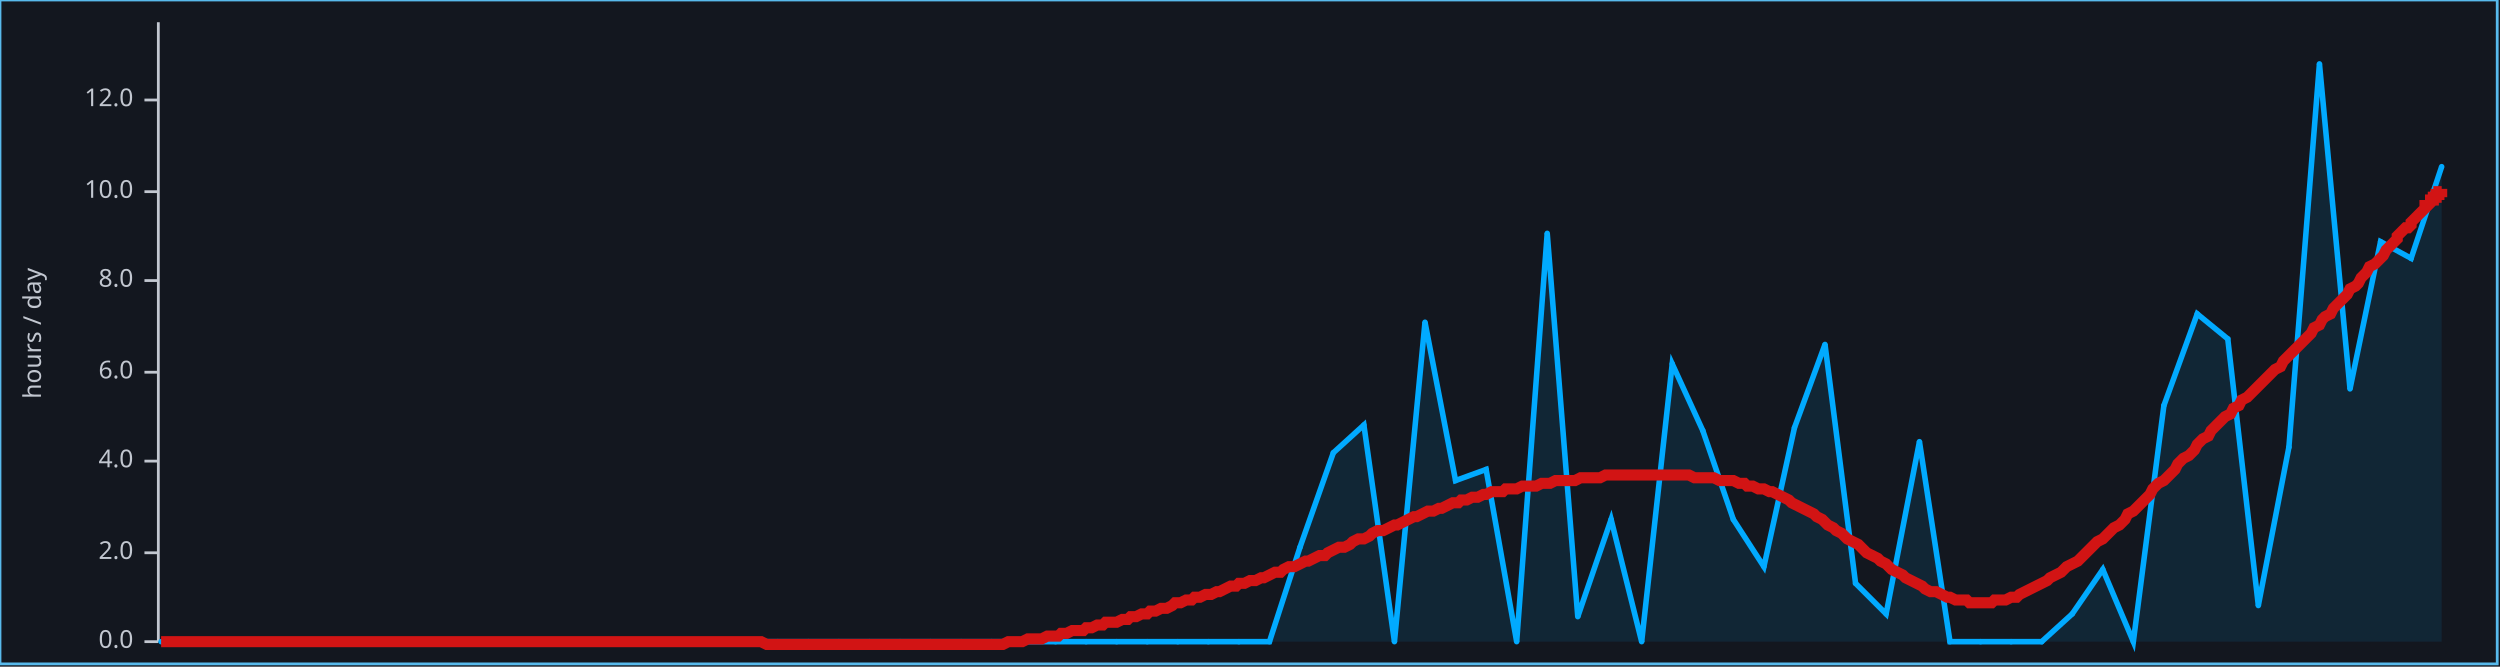
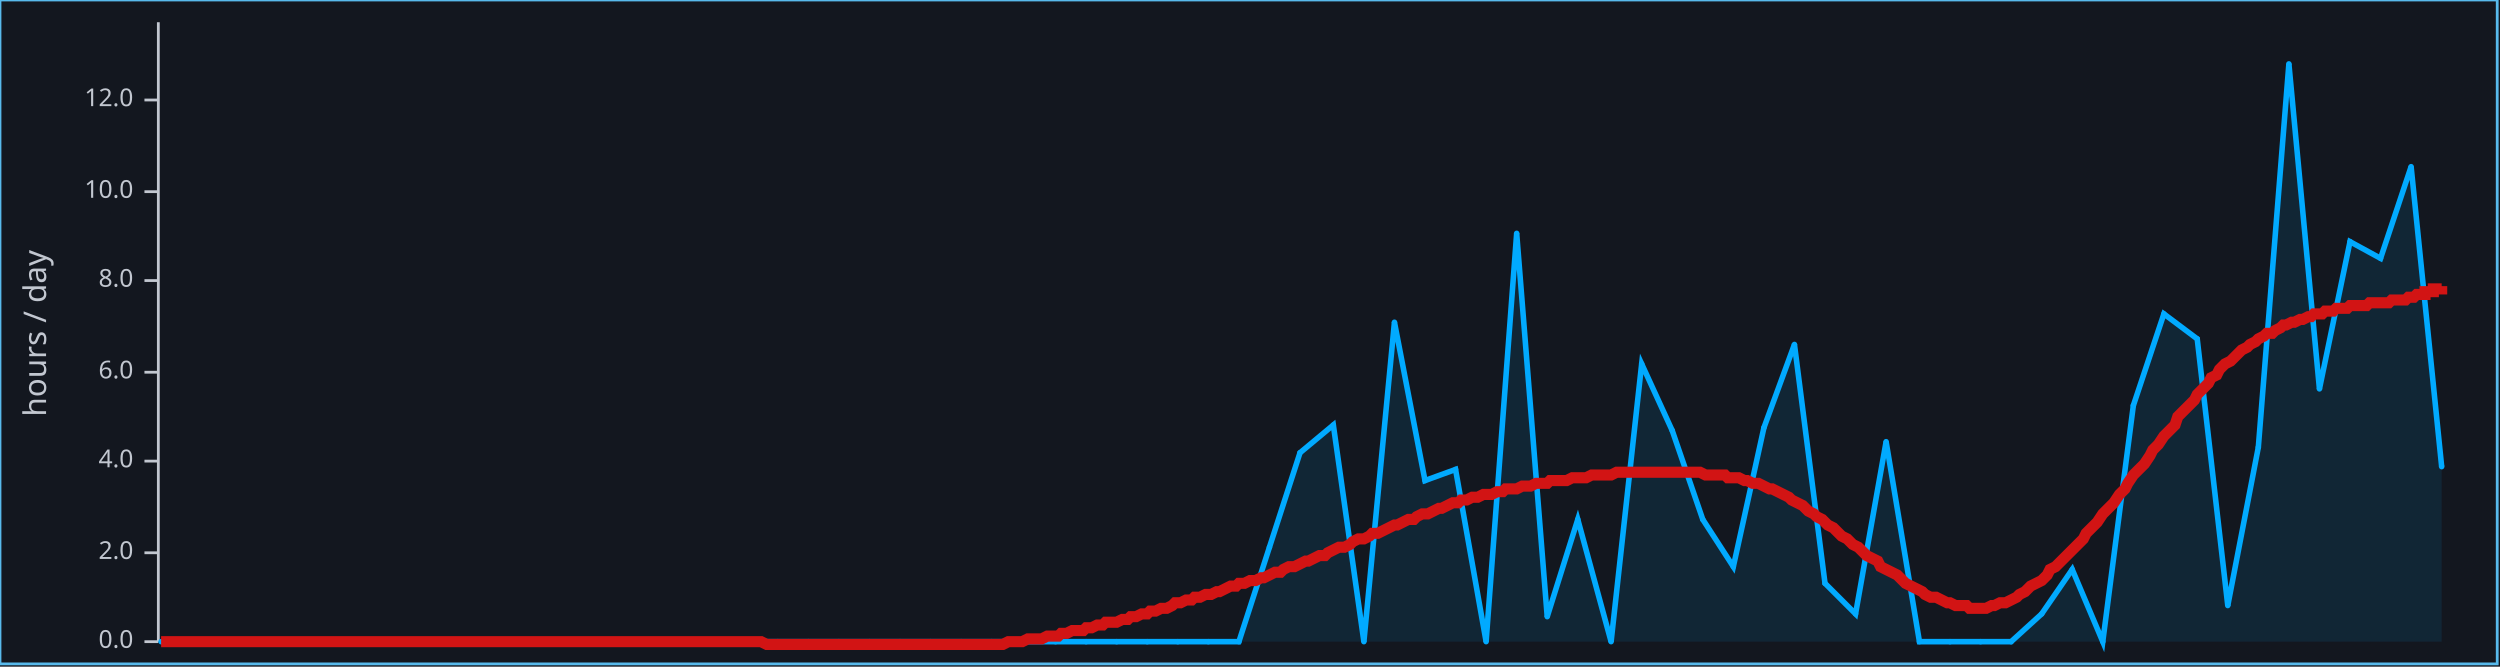
<svg xmlns="http://www.w3.org/2000/svg" width="900" height="240" viewBox="0 0 900 240">
  <rect x="0" y="0" width="900" height="240" opacity="1" fill="#13171F" stroke="none" />
  <rect x="0" y="0" width="899" height="239" opacity="1" fill="none" stroke="#58BAEC" />
-   <text x="8" y="120" dy="0.76em" text-anchor="middle" font-family="sans-serif" font-size="8.871" opacity="1" fill="#C2C7D0" transform="rotate(270, 8, 120)">
+   <text x="8" y="120" dy="0.76em" text-anchor="middle" font-family="sans-serif" font-size="11.29" opacity="1" fill="#C2C7D0" transform="rotate(270, 8, 120)">
hours / day
</text>
  <polyline fill="none" opacity="1" stroke="#C2C7D0" stroke-width="1" points="57,8 57,231 " />
  <text x="48" y="231" dy="0.5ex" text-anchor="end" font-family="sans-serif" font-size="8.871" opacity="1" fill="#C2C7D0">
0.0
</text>
  <polyline fill="none" opacity="1" stroke="#C2C7D0" stroke-width="1" points="52,231 57,231 " />
  <text x="48" y="199" dy="0.5ex" text-anchor="end" font-family="sans-serif" font-size="8.871" opacity="1" fill="#C2C7D0">
2.0
</text>
  <polyline fill="none" opacity="1" stroke="#C2C7D0" stroke-width="1" points="52,199 57,199 " />
  <text x="48" y="166" dy="0.5ex" text-anchor="end" font-family="sans-serif" font-size="8.871" opacity="1" fill="#C2C7D0">
4.0
</text>
  <polyline fill="none" opacity="1" stroke="#C2C7D0" stroke-width="1" points="52,166 57,166 " />
  <text x="48" y="134" dy="0.5ex" text-anchor="end" font-family="sans-serif" font-size="8.871" opacity="1" fill="#C2C7D0">
6.0
</text>
  <polyline fill="none" opacity="1" stroke="#C2C7D0" stroke-width="1" points="52,134 57,134 " />
  <text x="48" y="101" dy="0.5ex" text-anchor="end" font-family="sans-serif" font-size="8.871" opacity="1" fill="#C2C7D0">
8.0
</text>
  <polyline fill="none" opacity="1" stroke="#C2C7D0" stroke-width="1" points="52,101 57,101 " />
  <text x="48" y="69" dy="0.5ex" text-anchor="end" font-family="sans-serif" font-size="8.871" opacity="1" fill="#C2C7D0">
10.0
</text>
  <polyline fill="none" opacity="1" stroke="#C2C7D0" stroke-width="1" points="52,69 57,69 " />
  <text x="48" y="36" dy="0.5ex" text-anchor="end" font-family="sans-serif" font-size="8.871" opacity="1" fill="#C2C7D0">
12.0
</text>
  <polyline fill="none" opacity="1" stroke="#C2C7D0" stroke-width="1" points="52,36 57,36 " />
-   <polygon opacity="0.1" fill="#01AAFF" points="58,231 69,231 80,231 91,231 102,231 113,231 124,231 135,231 146,231 157,231 169,231 180,231 191,231 202,231 213,231 224,231 235,231 246,231 257,231 269,231 280,231 291,231 302,231 313,231 324,231 335,231 346,231 357,231 368,231 380,231 391,231 402,231 413,231 424,231 435,231 446,231 457,231 468,197 480,163 491,153 502,231 513,116 524,173 535,169 546,231 557,84 568,222 580,187 591,231 602,131 613,155 624,187 635,204 646,154 657,124 668,210 679,221 691,159 702,231 713,231 724,231 735,231 746,221 757,205 768,231 779,146 791,113 802,122 813,218 824,161 835,23 846,140 857,87 868,93 879,60 879,231 58,231 " />
-   <polyline fill="none" opacity="1" stroke="#01AAFF" stroke-width="2" points="58,231 69,231 80,231 91,231 102,231 113,231 124,231 135,231 146,231 157,231 169,231 180,231 191,231 202,231 213,231 224,231 235,231 246,231 257,231 269,231 280,231 291,231 302,231 313,231 324,231 335,231 346,231 357,231 368,231 380,231 391,231 402,231 413,231 424,231 435,231 446,231 457,231 468,197 480,163 491,153 502,231 513,116 524,173 535,169 546,231 557,84 568,222 580,187 591,231 602,131 613,155 624,187 635,204 646,154 657,124 668,210 679,221 691,159 702,231 713,231 724,231 735,231 746,221 757,205 768,231 779,146 791,113 802,122 813,218 824,161 835,23 846,140 857,87 868,93 879,60 " />
+   <polygon opacity="0.1" fill="#01AAFF" points="58,231 69,231 80,231 91,231 102,231 113,231 124,231 135,231 146,231 157,231 169,231 180,231 191,231 202,231 213,231 224,231 235,231 246,231 257,231 269,231 280,231 291,231 302,231 313,231 324,231 335,231 346,231 357,231 368,231 380,231 391,231 402,231 413,231 424,231 435,231 446,231 457,197 468,163 480,153 491,231 502,116 513,173 524,169 535,231 546,84 557,222 568,187 580,231 591,131 602,155 613,187 624,204 635,154 646,124 657,210 668,221 679,159 691,231 702,231 713,231 724,231 735,221 746,205 757,231 768,146 779,113 791,122 802,218 813,161 824,23 835,140 846,87 857,93 868,60 879,168 879,231 58,231 " />
+   <polyline fill="none" opacity="1" stroke="#01AAFF" stroke-width="2" points="58,231 69,231 80,231 91,231 102,231 113,231 124,231 135,231 146,231 157,231 169,231 180,231 191,231 202,231 213,231 224,231 235,231 246,231 257,231 269,231 280,231 291,231 302,231 313,231 324,231 335,231 346,231 357,231 368,231 380,231 391,231 402,231 413,231 424,231 435,231 446,231 457,197 468,163 480,153 491,231 502,116 513,173 524,169 535,231 546,84 557,222 568,187 580,231 591,131 602,155 613,187 624,204 635,154 646,124 657,210 668,221 679,159 691,231 702,231 713,231 724,231 735,221 746,205 757,231 768,146 779,113 791,122 802,218 813,161 824,23 835,140 846,87 857,93 868,60 879,168 " />
  <circle cx="58" cy="231" r="1" opacity="1" fill="#01AAFF" stroke="none" stroke-width="1" />
  <circle cx="69" cy="231" r="1" opacity="1" fill="#01AAFF" stroke="none" stroke-width="1" />
  <circle cx="80" cy="231" r="1" opacity="1" fill="#01AAFF" stroke="none" stroke-width="1" />
  <circle cx="91" cy="231" r="1" opacity="1" fill="#01AAFF" stroke="none" stroke-width="1" />
  <circle cx="102" cy="231" r="1" opacity="1" fill="#01AAFF" stroke="none" stroke-width="1" />
  <circle cx="113" cy="231" r="1" opacity="1" fill="#01AAFF" stroke="none" stroke-width="1" />
  <circle cx="124" cy="231" r="1" opacity="1" fill="#01AAFF" stroke="none" stroke-width="1" />
  <circle cx="135" cy="231" r="1" opacity="1" fill="#01AAFF" stroke="none" stroke-width="1" />
  <circle cx="146" cy="231" r="1" opacity="1" fill="#01AAFF" stroke="none" stroke-width="1" />
  <circle cx="157" cy="231" r="1" opacity="1" fill="#01AAFF" stroke="none" stroke-width="1" />
  <circle cx="169" cy="231" r="1" opacity="1" fill="#01AAFF" stroke="none" stroke-width="1" />
  <circle cx="180" cy="231" r="1" opacity="1" fill="#01AAFF" stroke="none" stroke-width="1" />
  <circle cx="191" cy="231" r="1" opacity="1" fill="#01AAFF" stroke="none" stroke-width="1" />
  <circle cx="202" cy="231" r="1" opacity="1" fill="#01AAFF" stroke="none" stroke-width="1" />
  <circle cx="213" cy="231" r="1" opacity="1" fill="#01AAFF" stroke="none" stroke-width="1" />
  <circle cx="224" cy="231" r="1" opacity="1" fill="#01AAFF" stroke="none" stroke-width="1" />
  <circle cx="235" cy="231" r="1" opacity="1" fill="#01AAFF" stroke="none" stroke-width="1" />
  <circle cx="246" cy="231" r="1" opacity="1" fill="#01AAFF" stroke="none" stroke-width="1" />
  <circle cx="257" cy="231" r="1" opacity="1" fill="#01AAFF" stroke="none" stroke-width="1" />
  <circle cx="269" cy="231" r="1" opacity="1" fill="#01AAFF" stroke="none" stroke-width="1" />
  <circle cx="280" cy="231" r="1" opacity="1" fill="#01AAFF" stroke="none" stroke-width="1" />
  <circle cx="291" cy="231" r="1" opacity="1" fill="#01AAFF" stroke="none" stroke-width="1" />
  <circle cx="302" cy="231" r="1" opacity="1" fill="#01AAFF" stroke="none" stroke-width="1" />
  <circle cx="313" cy="231" r="1" opacity="1" fill="#01AAFF" stroke="none" stroke-width="1" />
  <circle cx="324" cy="231" r="1" opacity="1" fill="#01AAFF" stroke="none" stroke-width="1" />
  <circle cx="335" cy="231" r="1" opacity="1" fill="#01AAFF" stroke="none" stroke-width="1" />
  <circle cx="346" cy="231" r="1" opacity="1" fill="#01AAFF" stroke="none" stroke-width="1" />
  <circle cx="357" cy="231" r="1" opacity="1" fill="#01AAFF" stroke="none" stroke-width="1" />
  <circle cx="368" cy="231" r="1" opacity="1" fill="#01AAFF" stroke="none" stroke-width="1" />
  <circle cx="380" cy="231" r="1" opacity="1" fill="#01AAFF" stroke="none" stroke-width="1" />
  <circle cx="391" cy="231" r="1" opacity="1" fill="#01AAFF" stroke="none" stroke-width="1" />
  <circle cx="402" cy="231" r="1" opacity="1" fill="#01AAFF" stroke="none" stroke-width="1" />
  <circle cx="413" cy="231" r="1" opacity="1" fill="#01AAFF" stroke="none" stroke-width="1" />
  <circle cx="424" cy="231" r="1" opacity="1" fill="#01AAFF" stroke="none" stroke-width="1" />
  <circle cx="435" cy="231" r="1" opacity="1" fill="#01AAFF" stroke="none" stroke-width="1" />
  <circle cx="446" cy="231" r="1" opacity="1" fill="#01AAFF" stroke="none" stroke-width="1" />
-   <circle cx="457" cy="231" r="1" opacity="1" fill="#01AAFF" stroke="none" stroke-width="1" />
-   <circle cx="468" cy="197" r="1" opacity="1" fill="#01AAFF" stroke="none" stroke-width="1" />
-   <circle cx="480" cy="163" r="1" opacity="1" fill="#01AAFF" stroke="none" stroke-width="1" />
-   <circle cx="491" cy="153" r="1" opacity="1" fill="#01AAFF" stroke="none" stroke-width="1" />
-   <circle cx="502" cy="231" r="1" opacity="1" fill="#01AAFF" stroke="none" stroke-width="1" />
-   <circle cx="513" cy="116" r="1" opacity="1" fill="#01AAFF" stroke="none" stroke-width="1" />
-   <circle cx="524" cy="173" r="1" opacity="1" fill="#01AAFF" stroke="none" stroke-width="1" />
-   <circle cx="535" cy="169" r="1" opacity="1" fill="#01AAFF" stroke="none" stroke-width="1" />
-   <circle cx="546" cy="231" r="1" opacity="1" fill="#01AAFF" stroke="none" stroke-width="1" />
-   <circle cx="557" cy="84" r="1" opacity="1" fill="#01AAFF" stroke="none" stroke-width="1" />
-   <circle cx="568" cy="222" r="1" opacity="1" fill="#01AAFF" stroke="none" stroke-width="1" />
-   <circle cx="580" cy="187" r="1" opacity="1" fill="#01AAFF" stroke="none" stroke-width="1" />
-   <circle cx="591" cy="231" r="1" opacity="1" fill="#01AAFF" stroke="none" stroke-width="1" />
-   <circle cx="602" cy="131" r="1" opacity="1" fill="#01AAFF" stroke="none" stroke-width="1" />
-   <circle cx="613" cy="155" r="1" opacity="1" fill="#01AAFF" stroke="none" stroke-width="1" />
-   <circle cx="624" cy="187" r="1" opacity="1" fill="#01AAFF" stroke="none" stroke-width="1" />
-   <circle cx="635" cy="204" r="1" opacity="1" fill="#01AAFF" stroke="none" stroke-width="1" />
-   <circle cx="646" cy="154" r="1" opacity="1" fill="#01AAFF" stroke="none" stroke-width="1" />
-   <circle cx="657" cy="124" r="1" opacity="1" fill="#01AAFF" stroke="none" stroke-width="1" />
-   <circle cx="668" cy="210" r="1" opacity="1" fill="#01AAFF" stroke="none" stroke-width="1" />
-   <circle cx="679" cy="221" r="1" opacity="1" fill="#01AAFF" stroke="none" stroke-width="1" />
-   <circle cx="691" cy="159" r="1" opacity="1" fill="#01AAFF" stroke="none" stroke-width="1" />
+   <circle cx="457" cy="197" r="1" opacity="1" fill="#01AAFF" stroke="none" stroke-width="1" />
+   <circle cx="468" cy="163" r="1" opacity="1" fill="#01AAFF" stroke="none" stroke-width="1" />
+   <circle cx="480" cy="153" r="1" opacity="1" fill="#01AAFF" stroke="none" stroke-width="1" />
+   <circle cx="491" cy="231" r="1" opacity="1" fill="#01AAFF" stroke="none" stroke-width="1" />
+   <circle cx="502" cy="116" r="1" opacity="1" fill="#01AAFF" stroke="none" stroke-width="1" />
+   <circle cx="513" cy="173" r="1" opacity="1" fill="#01AAFF" stroke="none" stroke-width="1" />
+   <circle cx="524" cy="169" r="1" opacity="1" fill="#01AAFF" stroke="none" stroke-width="1" />
+   <circle cx="535" cy="231" r="1" opacity="1" fill="#01AAFF" stroke="none" stroke-width="1" />
+   <circle cx="546" cy="84" r="1" opacity="1" fill="#01AAFF" stroke="none" stroke-width="1" />
+   <circle cx="557" cy="222" r="1" opacity="1" fill="#01AAFF" stroke="none" stroke-width="1" />
+   <circle cx="568" cy="187" r="1" opacity="1" fill="#01AAFF" stroke="none" stroke-width="1" />
+   <circle cx="580" cy="231" r="1" opacity="1" fill="#01AAFF" stroke="none" stroke-width="1" />
+   <circle cx="591" cy="131" r="1" opacity="1" fill="#01AAFF" stroke="none" stroke-width="1" />
+   <circle cx="602" cy="155" r="1" opacity="1" fill="#01AAFF" stroke="none" stroke-width="1" />
+   <circle cx="613" cy="187" r="1" opacity="1" fill="#01AAFF" stroke="none" stroke-width="1" />
+   <circle cx="624" cy="204" r="1" opacity="1" fill="#01AAFF" stroke="none" stroke-width="1" />
+   <circle cx="635" cy="154" r="1" opacity="1" fill="#01AAFF" stroke="none" stroke-width="1" />
+   <circle cx="646" cy="124" r="1" opacity="1" fill="#01AAFF" stroke="none" stroke-width="1" />
+   <circle cx="657" cy="210" r="1" opacity="1" fill="#01AAFF" stroke="none" stroke-width="1" />
+   <circle cx="668" cy="221" r="1" opacity="1" fill="#01AAFF" stroke="none" stroke-width="1" />
+   <circle cx="679" cy="159" r="1" opacity="1" fill="#01AAFF" stroke="none" stroke-width="1" />
+   <circle cx="691" cy="231" r="1" opacity="1" fill="#01AAFF" stroke="none" stroke-width="1" />
  <circle cx="702" cy="231" r="1" opacity="1" fill="#01AAFF" stroke="none" stroke-width="1" />
  <circle cx="713" cy="231" r="1" opacity="1" fill="#01AAFF" stroke="none" stroke-width="1" />
  <circle cx="724" cy="231" r="1" opacity="1" fill="#01AAFF" stroke="none" stroke-width="1" />
-   <circle cx="735" cy="231" r="1" opacity="1" fill="#01AAFF" stroke="none" stroke-width="1" />
-   <circle cx="746" cy="221" r="1" opacity="1" fill="#01AAFF" stroke="none" stroke-width="1" />
-   <circle cx="757" cy="205" r="1" opacity="1" fill="#01AAFF" stroke="none" stroke-width="1" />
-   <circle cx="768" cy="231" r="1" opacity="1" fill="#01AAFF" stroke="none" stroke-width="1" />
-   <circle cx="779" cy="146" r="1" opacity="1" fill="#01AAFF" stroke="none" stroke-width="1" />
-   <circle cx="791" cy="113" r="1" opacity="1" fill="#01AAFF" stroke="none" stroke-width="1" />
-   <circle cx="802" cy="122" r="1" opacity="1" fill="#01AAFF" stroke="none" stroke-width="1" />
-   <circle cx="813" cy="218" r="1" opacity="1" fill="#01AAFF" stroke="none" stroke-width="1" />
-   <circle cx="824" cy="161" r="1" opacity="1" fill="#01AAFF" stroke="none" stroke-width="1" />
-   <circle cx="835" cy="23" r="1" opacity="1" fill="#01AAFF" stroke="none" stroke-width="1" />
-   <circle cx="846" cy="140" r="1" opacity="1" fill="#01AAFF" stroke="none" stroke-width="1" />
-   <circle cx="857" cy="87" r="1" opacity="1" fill="#01AAFF" stroke="none" stroke-width="1" />
-   <circle cx="868" cy="93" r="1" opacity="1" fill="#01AAFF" stroke="none" stroke-width="1" />
-   <circle cx="879" cy="60" r="1" opacity="1" fill="#01AAFF" stroke="none" stroke-width="1" />
-   <polyline fill="none" opacity="1" stroke="#D21414" stroke-width="4" points="58,231 58,231 58,231 59,231 59,231 60,231 60,231 61,231 61,231 61,231 62,231 63,231 63,231 64,231 64,231 65,231 65,231 66,231 67,231 67,231 68,231 69,231 69,231 70,231 71,231 71,231 72,231 73,231 74,231 75,231 75,231 76,231 77,231 78,231 79,231 80,231 81,231 82,231 83,231 84,231 85,231 86,231 87,231 88,231 89,231 90,231 91,231 93,231 94,231 95,231 96,231 98,231 99,231 100,231 102,231 103,231 105,231 106,231 108,231 109,231 111,231 113,231 114,231 116,231 118,231 119,231 121,231 123,231 125,231 126,231 128,231 130,231 132,231 134,231 136,231 138,231 140,231 141,231 143,231 145,231 147,231 149,231 151,231 153,231 155,231 157,231 159,231 161,231 163,231 165,231 167,231 169,231 170,231 172,231 174,231 176,231 178,231 180,231 182,231 183,231 185,231 187,231 189,231 191,231 192,231 194,231 196,231 198,231 199,231 201,231 203,231 205,231 207,231 208,231 210,231 212,231 214,231 215,231 217,231 219,231 221,231 223,231 224,231 226,231 228,231 230,231 231,231 233,231 235,231 237,231 239,231 240,231 242,231 244,231 246,231 247,231 249,231 251,231 253,231 255,231 256,231 258,231 260,231 262,231 263,231 265,231 267,231 269,231 271,231 272,231 274,231 276,232 278,232 279,232 281,232 283,232 285,232 287,232 288,232 290,232 292,232 294,232 295,232 297,232 299,232 301,232 303,232 304,232 306,232 308,232 310,232 311,232 313,232 315,232 317,232 319,232 320,232 322,232 324,232 326,232 327,232 329,232 331,232 333,232 335,232 336,232 338,232 340,232 342,232 343,232 345,232 347,232 349,232 350,232 352,232 354,232 356,232 358,232 359,232 361,232 363,231 365,231 366,231 368,231 370,230 372,230 374,230 375,230 377,229 379,229 381,229 382,228 384,228 386,227 388,227 390,227 391,226 393,226 395,225 397,225 398,224 400,224 402,224 404,223 406,223 407,222 409,222 411,221 413,221 414,220 416,220 418,219 420,219 422,218 423,217 425,217 427,216 429,216 430,215 432,215 434,214 436,214 438,213 439,213 441,212 443,211 445,211 446,210 448,210 450,209 452,209 454,208 455,208 457,207 459,206 461,206 462,205 464,204 466,204 468,203 470,202 471,202 473,201 475,200 477,200 478,199 480,198 482,197 484,197 486,196 487,195 489,194 491,194 493,193 494,192 496,191 498,191 500,190 502,189 503,189 505,188 507,187 509,186 510,186 512,185 514,184 516,184 518,183 519,183 521,182 523,181 525,181 526,180 528,180 530,179 532,179 534,178 535,178 537,177 539,177 541,177 542,176 544,176 546,176 548,175 550,175 551,175 553,175 555,174 557,174 558,174 560,173 562,173 564,173 566,173 567,173 569,172 571,172 573,172 574,172 576,172 578,171 580,171 582,171 583,171 585,171 587,171 589,171 590,171 592,171 594,171 596,171 598,171 599,171 601,171 603,171 605,171 606,171 608,171 610,172 612,172 614,172 615,172 617,172 619,173 621,173 622,173 624,173 626,174 628,174 629,175 631,175 633,176 635,176 637,177 638,177 640,178 642,179 644,180 645,181 647,182 649,183 651,184 653,185 654,186 656,187 658,189 660,190 661,191 663,192 665,194 667,195 669,196 670,197 672,199 674,200 676,201 677,202 679,203 681,205 683,206 685,207 686,208 688,209 690,210 692,211 693,212 695,213 697,213 699,214 701,215 702,215 704,216 706,216 708,216 709,217 711,217 713,217 715,217 717,217 718,216 720,216 722,216 724,215 726,215 727,214 729,213 731,212 733,211 735,210 737,209 738,208 740,207 742,206 744,204 746,203 748,202 750,200 751,199 753,197 755,195 757,194 759,192 761,190 763,189 765,187 766,185 768,184 770,182 772,180 774,178 775,176 777,174 779,173 781,171 783,169 784,167 786,165 788,164 790,162 791,160 793,158 795,157 796,155 798,153 799,152 801,150 803,149 804,147 806,146 807,144 809,143 810,142 812,140 813,139 815,137 816,136 818,134 819,133 821,132 822,130 823,129 825,127 826,126 828,124 829,123 831,121 832,120 833,118 835,117 836,115 837,114 839,113 840,111 841,110 843,108 844,107 845,106 846,104 848,103 849,102 850,100 851,99 852,98 853,96 855,95 856,94 857,93 858,92 859,90 860,89 861,88 862,87 863,86 863,85 864,84 865,83 866,82 867,82 868,81 868,80 869,79 870,78 870,78 871,77 871,77 872,76 873,75 873,75 873,74 874,74 874,74 875,73 875,73 875,72 876,72 876,72 876,72 876,71 877,71 877,71 877,71 877,70 877,70 878,70 878,70 878,70 878,70 878,70 878,70 878,70 878,69 878,69 878,69 878,69 878,69 879,69 879,69 879,69 879,69 879,69 879,69 879,69 879,69 879,69 879,69 879,69 879,69 879,68 879,68 879,68 " />
+   <circle cx="735" cy="221" r="1" opacity="1" fill="#01AAFF" stroke="none" stroke-width="1" />
+   <circle cx="746" cy="205" r="1" opacity="1" fill="#01AAFF" stroke="none" stroke-width="1" />
+   <circle cx="757" cy="231" r="1" opacity="1" fill="#01AAFF" stroke="none" stroke-width="1" />
+   <circle cx="768" cy="146" r="1" opacity="1" fill="#01AAFF" stroke="none" stroke-width="1" />
+   <circle cx="779" cy="113" r="1" opacity="1" fill="#01AAFF" stroke="none" stroke-width="1" />
+   <circle cx="791" cy="122" r="1" opacity="1" fill="#01AAFF" stroke="none" stroke-width="1" />
+   <circle cx="802" cy="218" r="1" opacity="1" fill="#01AAFF" stroke="none" stroke-width="1" />
+   <circle cx="813" cy="161" r="1" opacity="1" fill="#01AAFF" stroke="none" stroke-width="1" />
+   <circle cx="824" cy="23" r="1" opacity="1" fill="#01AAFF" stroke="none" stroke-width="1" />
+   <circle cx="835" cy="140" r="1" opacity="1" fill="#01AAFF" stroke="none" stroke-width="1" />
+   <circle cx="846" cy="87" r="1" opacity="1" fill="#01AAFF" stroke="none" stroke-width="1" />
+   <circle cx="857" cy="93" r="1" opacity="1" fill="#01AAFF" stroke="none" stroke-width="1" />
+   <circle cx="868" cy="60" r="1" opacity="1" fill="#01AAFF" stroke="none" stroke-width="1" />
+   <circle cx="879" cy="168" r="1" opacity="1" fill="#01AAFF" stroke="none" stroke-width="1" />
+   <polyline fill="none" opacity="1" stroke="#D21414" stroke-width="4" points="58,231 58,231 58,231 59,231 59,231 60,231 60,231 61,231 61,231 61,231 62,231 63,231 63,231 64,231 64,231 65,231 65,231 66,231 67,231 67,231 68,231 69,231 69,231 70,231 71,231 71,231 72,231 73,231 74,231 75,231 75,231 76,231 77,231 78,231 79,231 80,231 81,231 82,231 83,231 84,231 85,231 86,231 87,231 88,231 89,231 90,231 91,231 93,231 94,231 95,231 96,231 98,231 99,231 100,231 102,231 103,231 105,231 106,231 108,231 109,231 111,231 113,231 114,231 116,231 118,231 119,231 121,231 123,231 125,231 126,231 128,231 130,231 132,231 134,231 136,231 138,231 140,231 141,231 143,231 145,231 147,231 149,231 151,231 153,231 155,231 157,231 159,231 161,231 163,231 165,231 167,231 169,231 170,231 172,231 174,231 176,231 178,231 180,231 182,231 183,231 185,231 187,231 189,231 191,231 192,231 194,231 196,231 198,231 199,231 201,231 203,231 205,231 207,231 208,231 210,231 212,231 214,231 215,231 217,231 219,231 221,231 223,231 224,231 226,231 228,231 230,231 231,231 233,231 235,231 237,231 239,231 240,231 242,231 244,231 246,231 247,231 249,231 251,231 253,231 255,231 256,231 258,231 260,231 262,231 263,231 265,231 267,231 269,231 271,231 272,231 274,231 276,232 278,232 279,232 281,232 283,232 285,232 287,232 288,232 290,232 292,232 294,232 295,232 297,232 299,232 301,232 303,232 304,232 306,232 308,232 310,232 311,232 313,232 315,232 317,232 319,232 320,232 322,232 324,232 326,232 327,232 329,232 331,232 333,232 335,232 336,232 338,232 340,232 342,232 343,232 345,232 347,232 349,232 350,232 352,232 354,232 356,232 358,232 359,232 361,232 363,231 365,231 366,231 368,231 370,230 372,230 374,230 375,230 377,229 379,229 381,229 382,228 384,228 386,227 388,227 390,227 391,226 393,226 395,225 397,225 398,224 400,224 402,224 404,223 406,223 407,222 409,222 411,221 413,221 414,220 416,220 418,219 420,219 422,218 423,217 425,217 427,216 429,216 430,215 432,215 434,214 436,214 438,213 439,213 441,212 443,211 445,211 446,210 448,210 450,209 452,209 454,208 455,208 457,207 459,206 461,206 462,205 464,204 466,204 468,203 470,202 471,202 473,201 475,200 477,200 478,199 480,198 482,197 484,197 486,196 487,195 489,194 491,194 493,193 494,192 496,192 498,191 500,190 502,189 503,189 505,188 507,187 509,187 510,186 512,185 514,185 516,184 518,183 519,183 521,182 523,181 525,181 526,180 528,180 530,179 532,179 534,178 535,178 537,178 539,177 541,177 542,176 544,176 546,176 548,175 550,175 551,175 553,174 555,174 557,174 558,173 560,173 562,173 564,173 566,172 567,172 569,172 571,172 573,171 574,171 576,171 578,171 580,171 582,170 583,170 585,170 587,170 589,170 590,170 592,170 594,170 596,170 598,170 599,170 601,170 603,170 605,170 606,170 608,170 610,170 612,170 614,171 615,171 617,171 619,171 621,171 622,172 624,172 626,172 628,173 629,173 631,174 633,174 635,175 637,176 638,176 640,177 642,178 644,179 645,180 647,181 649,182 651,184 653,185 654,186 656,187 658,189 660,190 661,191 663,193 665,194 667,196 669,197 670,198 672,200 674,201 676,202 677,204 679,205 681,206 683,207 685,209 686,210 688,211 690,212 692,213 693,214 695,215 697,215 699,216 701,217 702,217 704,218 706,218 708,218 709,219 711,219 713,219 715,219 717,218 718,218 720,217 722,217 724,216 726,215 727,214 729,213 731,211 733,210 735,209 737,207 738,205 740,204 742,202 744,200 746,198 748,196 750,194 751,192 753,190 755,188 757,185 759,183 761,181 763,178 765,176 766,174 768,171 770,169 772,167 774,164 775,162 777,160 779,157 781,155 783,153 784,150 786,148 788,146 790,144 791,142 793,140 795,138 796,136 798,135 799,133 801,131 803,130 804,129 806,127 807,126 809,125 810,124 812,123 813,122 815,121 816,120 818,120 819,119 821,118 822,117 823,117 825,116 826,116 828,115 829,115 831,114 832,114 833,113 835,113 836,113 837,112 839,112 840,112 841,111 843,111 844,111 845,111 846,110 848,110 849,110 850,110 851,110 852,110 853,109 855,109 856,109 857,109 858,109 859,109 860,109 861,108 862,108 863,108 863,108 864,108 865,108 866,108 867,107 868,107 868,107 869,107 870,106 870,106 871,106 871,106 872,106 873,106 873,105 873,105 874,105 874,105 875,105 875,105 875,105 876,105 876,105 876,104 876,104 877,104 877,104 877,104 877,104 877,104 878,104 878,104 878,104 878,104 878,104 878,104 878,104 878,104 878,104 878,104 878,104 878,104 879,104 879,104 879,104 879,104 879,104 879,104 879,104 879,104 879,104 879,104 879,104 879,104 879,103 879,103 879,103 " />
</svg>
